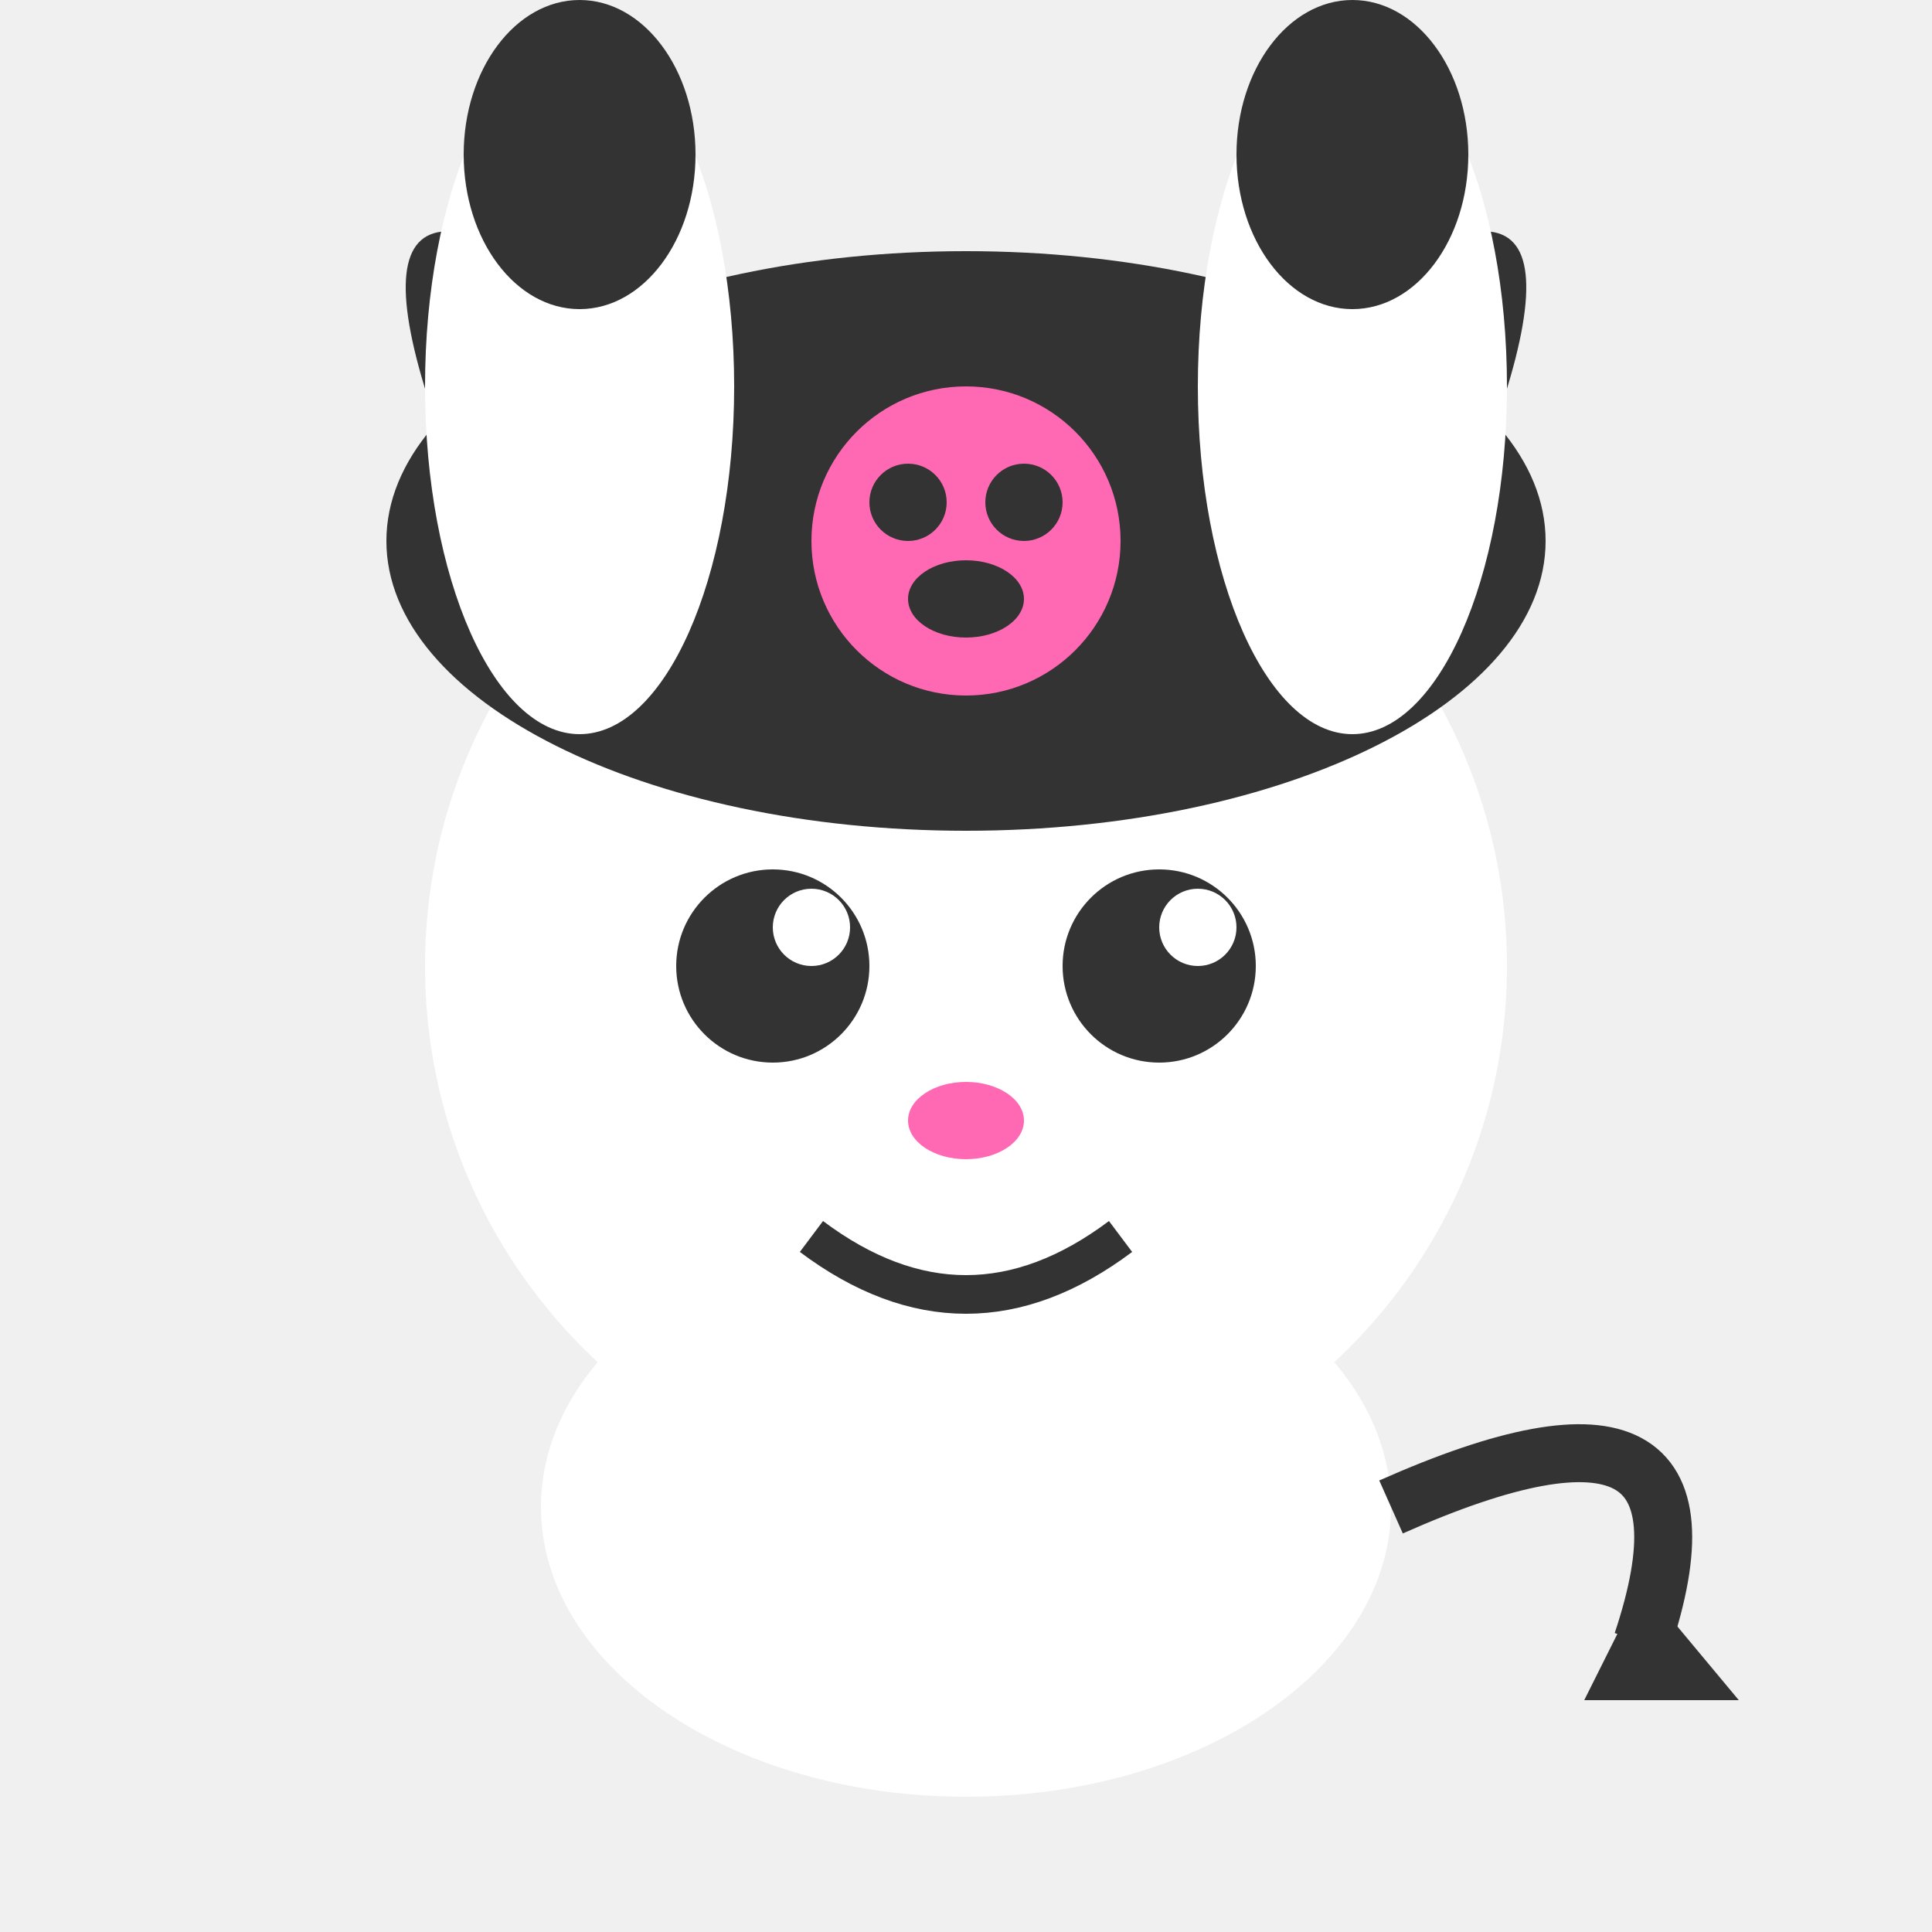
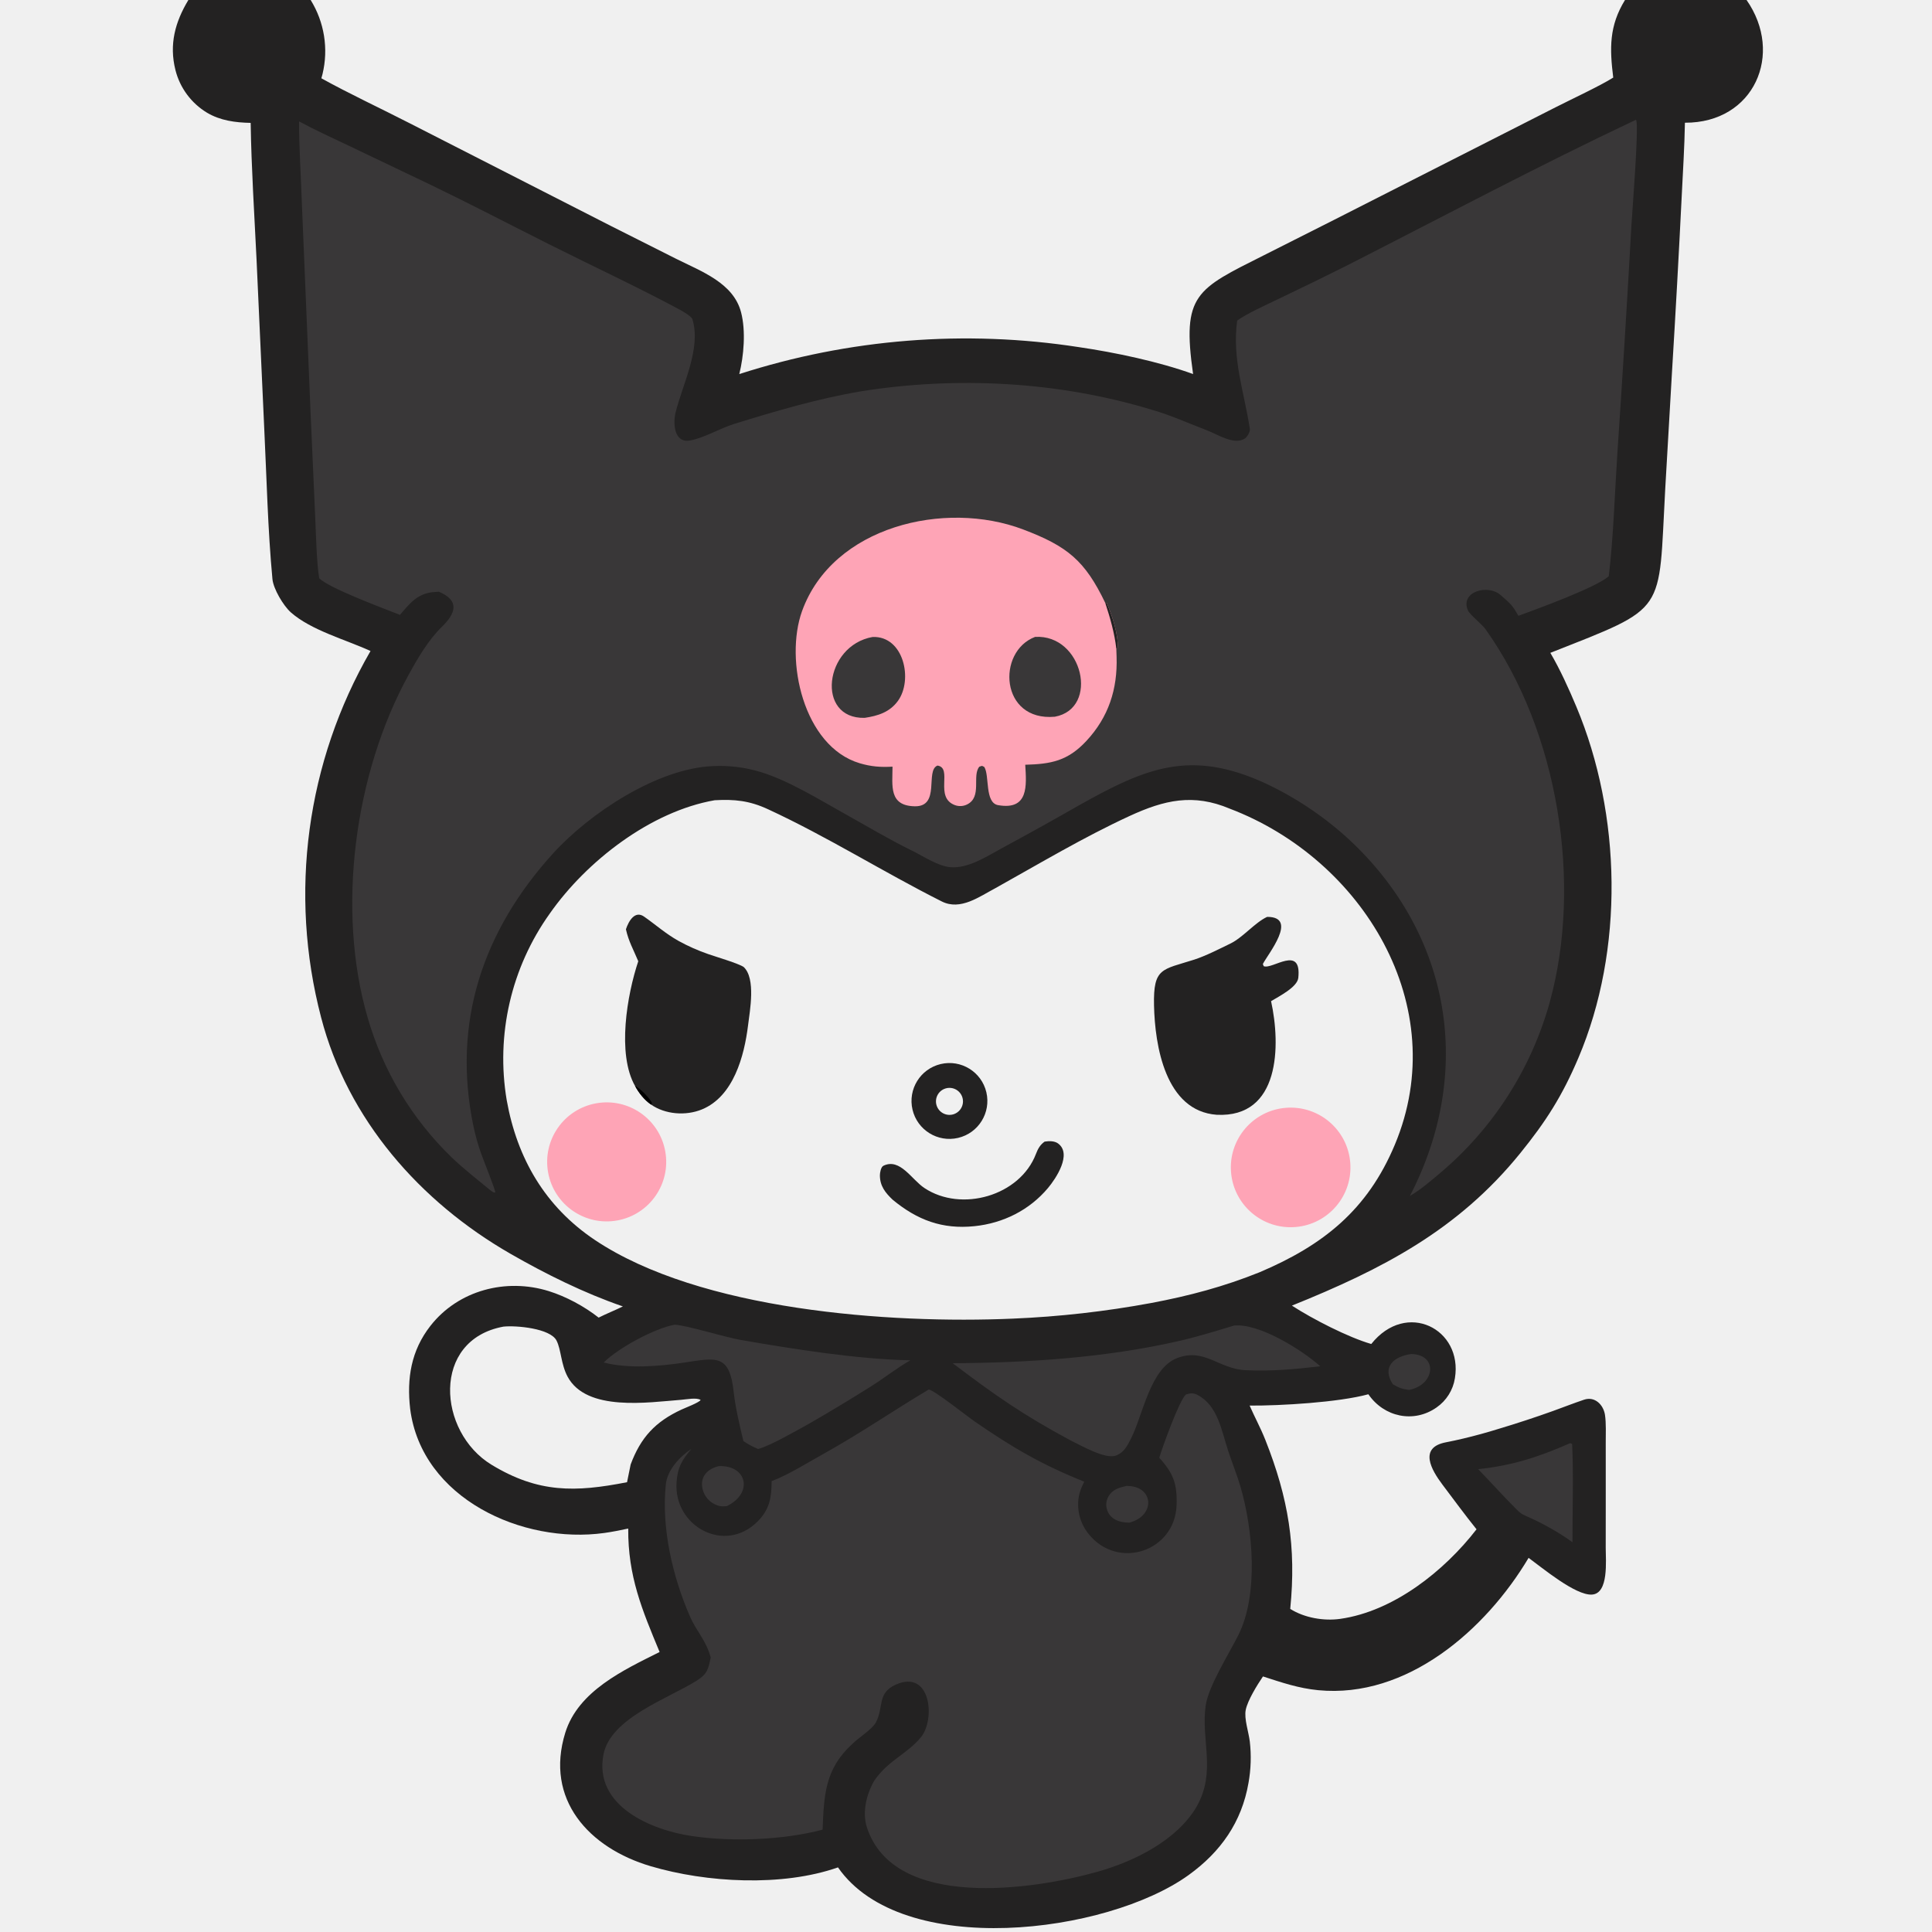
- <svg xmlns="http://www.w3.org/2000/svg" viewBox="0 0 100 100">
-   <ellipse cx="50" cy="78" rx="22" ry="15" fill="#FFFFFF" />
-   <circle cx="50" cy="50" r="28" fill="#FFFFFF" />
-   <ellipse cx="50" cy="28" rx="30" ry="15" fill="#333" />
-   <path d="M 25 28 Q 15 5 30 15" fill="#333" />
-   <path d="M 75 28 Q 85 5 70 15" fill="#333" />
-   <circle cx="50" cy="28" r="8" fill="#FF69B4" />
-   <circle cx="47" cy="26" r="2" fill="#333" />
-   <circle cx="53" cy="26" r="2" fill="#333" />
-   <ellipse cx="50" cy="31" rx="3" ry="2" fill="#333" />
-   <ellipse cx="30" cy="20" rx="8" ry="18" fill="#FFFFFF" />
-   <ellipse cx="30" cy="8" rx="6" ry="8" fill="#333" />
-   <ellipse cx="70" cy="20" rx="8" ry="18" fill="#FFFFFF" />
-   <ellipse cx="70" cy="8" rx="6" ry="8" fill="#333" />
-   <circle cx="40" cy="50" r="5" fill="#333" />
-   <circle cx="60" cy="50" r="5" fill="#333" />
-   <circle cx="42" cy="48" r="2" fill="#FFF" />
-   <circle cx="62" cy="48" r="2" fill="#FFF" />
-   <ellipse cx="50" cy="58" rx="3" ry="2" fill="#FF69B4" />
-   <path d="M 42 64 Q 50 70 58 64" fill="none" stroke="#333" stroke-width="2" />
-   <path d="M 72 78 Q 90 70 85 85" fill="none" stroke="#333" stroke-width="3" />
-   <polygon points="85,82 90,88 82,88" fill="#333" />
+ <svg xmlns="http://www.w3.org/2000/svg" version="1.1" style="display: block;" viewBox="0 0 2048 2048" width="1024" height="1024" preserveAspectRatio="none">
+   <path transform="translate(0,0)" fill="rgb(35,34,34)" d="M 199.68 0 L 329.306 0 C 343.825 23.428 348.355 51.694 341.884 78.486 C 341.502 80.136 341.148 81.363 340.658 82.981 C 368.917 98.733 404.473 115.355 434.159 130.591 L 647.354 239.409 L 716.717 274.332 C 743.74 287.852 777.551 299.941 785.607 331.201 C 790.711 351.005 788.485 377.132 783.672 396.541 C 899.801 359.09 1023.08 349.308 1143.66 367.976 C 1181.9 373.555 1228.32 383.356 1264.72 396.495 C 1252.68 312.043 1267.89 306.726 1339.79 270.581 L 1413.45 233.422 L 1648.73 113.857 C 1663.63 106.248 1697.35 90.46 1710.1 82.227 C 1706.24 51.209 1705.67 27.485 1722.57 0 L 1851.42 0 C 1891.35 57.113 1859.48 130.458 1786.09 130.088 C 1785.64 155.901 1783.97 181.729 1782.71 207.497 C 1779.62 270.105 1776.15 332.694 1772.33 395.262 L 1765.21 518.272 C 1757.76 652.298 1768.89 642.4 1643.42 692.049 C 1653.76 709.596 1663.16 730.429 1671 749.134 C 1718.93 863.398 1721.84 1006.91 1673.14 1121.47 C 1655.99 1161.82 1638.79 1188.79 1611.41 1222.59 C 1545.31 1304.18 1464.94 1345.51 1369.48 1384.01 C 1391.33 1398.19 1428.99 1417.58 1453.6 1424.69 C 1490.78 1378.01 1550.86 1408.68 1542.26 1460.99 C 1540.28 1473.57 1533.22 1484.78 1522.74 1492.02 C 1498.61 1508.9 1467.17 1502.2 1450.52 1477.97 C 1419.03 1486.58 1357.36 1490.2 1324.66 1489.98 C 1330.14 1502.5 1336.21 1513.46 1341.33 1526.39 C 1365.83 1588.24 1374.27 1639.92 1367.7 1705.51 C 1382.73 1714.98 1403.27 1718.53 1420.7 1716.06 C 1477.36 1708.04 1531.08 1665.24 1565.18 1621.12 C 1552.66 1605.48 1541.15 1589.85 1528.9 1573.55 C 1517.43 1558.26 1503.42 1534.38 1532.96 1528.86 C 1538.61 1527.81 1545.24 1526.29 1550.99 1524.96 C 1563.73 1521.94 1576.37 1518.47 1588.88 1514.56 C 1608.16 1508.79 1627.29 1502.5 1646.24 1495.71 C 1657.27 1491.74 1668.39 1487.35 1679.2 1483.73 C 1690.66 1479.88 1699.69 1489.17 1701.33 1499.75 C 1702.69 1508.5 1702.14 1520.63 1702.15 1529.55 L 1702.17 1583.03 L 1702.13 1640.73 C 1702.12 1654.1 1705.55 1689.29 1687.48 1690.33 C 1670.02 1691.34 1635.04 1662.06 1620.37 1651.4 C 1574.69 1728.11 1491.29 1800.69 1397.46 1791.68 C 1376.6 1789.68 1358.55 1783.49 1338.8 1777.1 C 1332.71 1786.09 1322.6 1802.34 1320.54 1812.52 C 1318.64 1821.91 1323.62 1835.91 1324.85 1846.13 C 1326.53 1860.73 1326.06 1875.49 1323.46 1889.94 C 1316.31 1931.39 1294.01 1963.14 1259.93 1987.67 C 1173.15 2050.14 956.193 2077.3 888.293 1979.51 C 829.123 2000.24 749.031 1995.79 689.757 1978.26 C 624.274 1958.9 577.321 1907.5 599.207 1836.79 C 612.895 1792.57 660.964 1770.31 699.216 1751.2 C 680.59 1706.35 665.615 1671.06 665.943 1620.33 C 657.537 1622.11 649.238 1623.81 640.641 1625.01 C 553.862 1637.09 447.037 1588.54 434.814 1493.59 C 431.045 1461.18 435.808 1431.65 456.227 1405.51 C 485.856 1367.59 536.552 1354.53 581.806 1368.66 C 600.047 1374.35 619.548 1384.87 634.594 1396.73 C 642.783 1392.55 651.74 1389.1 660.285 1384.86 C 619.333 1370.77 578.562 1350.58 540.987 1328.98 C 445.372 1274.01 368.556 1186.85 340.382 1078.48 C 306.001 947.169 324.827 807.596 392.771 690.088 C 366.428 678.011 329.769 668.151 308.238 649.09 C 300.333 642.006 289.766 624.246 288.79 613.8 C 283.871 561.172 282.656 506.831 280.101 454.042 L 271.942 274.971 C 269.638 227.733 266.444 177.301 265.716 130.262 C 249.509 129.934 233.589 127.88 219.419 119.455 C 202.739 109.393 190.717 93.142 185.972 74.249 C 179.131 47.003 185.65 23.291 199.68 0 z M 1335.26 1348.62 C 1402.57 1320.06 1449.59 1282.69 1478.59 1213.41 C 1540.2 1066.3 1444.15 910.665 1303.65 857.243 C 1264.96 840.887 1234.31 847.971 1197.34 865.02 C 1148.75 887.429 1101.9 915.415 1055.12 941.518 C 1038.22 950.396 1018.18 965.557 998.352 955.588 C 936.243 924.368 877.149 886.952 813.974 857.752 C 794.419 848.713 778.622 847.117 757.61 848.285 C 689.865 860.072 621.761 912.771 582.822 968.36 C 541.894 1025.63 525.456 1096.84 537.139 1166.26 C 548.166 1228.07 578.05 1279.27 630.581 1314.42 C 742.37 1389.21 942.999 1403.46 1073.77 1397.8 C 1122.96 1395.74 1171.95 1390.2 1220.36 1381.23 C 1260.58 1373.65 1297.2 1363.94 1335.26 1348.62 z M 668.516 1552.4 C 679.132 1523.85 694.614 1507.03 722.542 1494.15 C 726.677 1492.24 740.874 1486.88 742.708 1484.05 C 738.684 1481.19 727.631 1483.43 721.997 1483.86 C 687.274 1486.51 621.645 1496.76 601.639 1459.24 C 594.572 1445.98 594.871 1430.66 589.946 1421.06 C 583.257 1408.02 547.027 1404.85 533.67 1406.28 C 456.964 1420.38 463.791 1517.97 521.129 1552.74 C 570.778 1582.85 609.939 1581.94 664.696 1571.2 C 665.937 1564.93 667.21 1558.66 668.516 1552.4 z" />
+   <path transform="translate(0,0)" fill="rgb(57,55,56)" d="M 1733.99 127.046 L 1734.56 127.593 C 1737.23 136.95 1730.21 224.255 1729.35 239.345 C 1724.85 320.149 1719.86 400.926 1714.4 481.67 C 1711.8 521.573 1710.14 572.149 1705.34 610.876 C 1691.65 622.919 1629.8 645.35 1609.6 652.787 C 1602.94 641.223 1602.17 640.875 1590.94 630.972 C 1576.86 618.546 1547.43 627.498 1556.09 647.119 C 1558.03 651.516 1570.84 661.573 1574.64 666.895 C 1652.55 776.018 1677.18 937.123 1642.94 1061.85 C 1623.33 1132.93 1582.62 1196.39 1526.17 1243.83 C 1516.38 1252.04 1505.62 1261.41 1494.59 1267.67 C 1562.66 1136.2 1538.57 990.724 1429.85 889.69 C 1403.55 865.576 1373.74 845.587 1341.45 830.406 C 1261.73 793.761 1214.4 814.08 1143.85 853.642 C 1116.74 869.153 1089.44 884.327 1061.96 899.162 C 1045.76 908.014 1026.01 920.971 1007.16 919.235 C 994.15 918.036 978.586 907.501 966.883 901.778 C 942.89 890.046 920.095 876.354 896.84 863.421 C 869.158 848.026 836.529 827.648 806.429 818.411 C 789.996 813.378 772.812 811.244 755.646 812.106 C 696.926 814.523 625.183 861.812 586.187 904.772 C 511.814 986.704 479.071 1083.76 501.808 1193.52 C 503.92 1203.64 506.724 1213.61 510.201 1223.34 C 512.275 1229.27 524.897 1260.53 525.037 1264 C 522.761 1264.45 522.265 1263.33 519.582 1261.55 C 505.489 1249.83 491.99 1239.54 478.701 1226.8 C 436.636 1186.07 405.967 1135.03 389.744 1078.77 C 356.35 964.368 375.752 819.826 432.973 715.678 C 442.679 697.954 453.978 678.411 468.602 664.237 C 482.897 650.382 487.73 636.629 465.237 627.268 C 463.341 627.357 461.447 627.481 459.556 627.637 C 442.557 629.085 434.184 639.79 423.971 651.8 C 405.336 644.393 350.002 624 338.396 613.063 C 335.671 597.58 334.941 565.687 334.174 549.065 L 329.187 436.752 L 319.935 214.189 C 319.037 187.019 316.914 155.434 317.041 128.688 C 333.787 137.777 351.761 145.898 368.996 154.125 L 457.616 196.444 C 499.871 216.859 539.954 237.785 581.796 258.821 C 627.967 282.033 675.461 303.994 721.047 328.525 C 724.055 330.144 732.836 335.391 733.887 338.112 C 743.601 369.072 723.729 406.82 716.159 437.211 C 713.362 448.44 714.331 469.665 731.028 466.983 C 745.871 464.599 762.863 454.13 778.21 449.384 C 822.293 435.75 866.615 422.673 912.194 414.894 C 1014.14 398.579 1122.11 404.346 1221.04 434.377 C 1241.55 440.27 1259.98 448.789 1279.94 456.383 C 1290.75 460.499 1308.33 472.231 1319.64 464.839 C 1321.89 463.371 1325.34 457.672 1324.95 455.039 C 1318.96 415.48 1305.92 381.037 1311.45 339.833 C 1321.61 332.405 1343.02 322.796 1355.18 316.915 C 1379.5 305.34 1403.69 293.526 1427.77 281.475 C 1530 229.379 1630 176.165 1733.99 127.046 z" />
+   <path transform="translate(0,0)" fill="rgb(254,164,182)" d="M 946.105 812.686 C 933.633 813.421 923.365 812.66 911.278 809.05 C 851.628 791.232 831.477 699.576 850.246 647.693 C 882.743 557.859 1001.56 529.744 1084.58 561.244 C 1131.5 579.043 1150.05 594.16 1171.63 639.132 L 1173.11 639.078 C 1178.9 652.017 1185.8 673.031 1184.69 687.107 L 1183.33 687.685 L 1183.63 696.313 C 1184.73 730.413 1175.17 760.166 1151.51 785.528 C 1131.75 806.712 1114.11 809.917 1086.8 810.665 C 1088.18 832.807 1090.52 859.109 1058.07 853.498 C 1043.62 851.001 1049.16 822.006 1043.38 813.011 C 1040.18 811.452 1041.85 811.659 1038.16 812.72 C 1030.1 822.218 1041.41 844.859 1025.08 852.793 C 1021.12 854.745 1016.53 855.004 1012.37 853.511 C 989.959 845.31 1010.42 814.072 993.781 811.529 C 980.445 816.727 997.319 855.22 969.663 854.697 C 941.966 854.172 946.054 832.808 946.105 812.686 z" />
+   <path transform="translate(0,0)" fill="rgb(35,34,34)" d="M 1171.63 639.132 L 1173.11 639.078 C 1178.9 652.017 1185.8 673.031 1184.69 687.107 L 1183.33 687.685 C 1181.48 671.09 1176.79 654.942 1171.63 639.132 z" />
+   <path transform="translate(0,0)" fill="rgb(57,55,56)" d="M 925.015 675.219 C 958.027 673.969 968.093 720.643 951.825 743.009 C 943.101 755.003 930.556 758.877 916.571 760.956 C 864.587 762.242 873.505 684.322 925.015 675.219 z" />
+   <path transform="translate(0,0)" fill="rgb(57,55,56)" d="M 1097.26 675.138 C 1147.86 672.154 1165.75 750.959 1118.23 759.755 C 1060.07 764.981 1056.21 690.581 1097.26 675.138 z" />
+   <path transform="translate(0,0)" fill="rgb(35,34,34)" d="M 1343.22 971.927 C 1376.8 971.855 1343.77 1011.63 1338.67 1021.92 L 1339.57 1024.18 C 1348.64 1028.11 1379.9 1001.03 1376.26 1036.54 C 1375.25 1046.39 1355.91 1056.11 1347.39 1061.27 C 1357.64 1107.98 1357.12 1185.05 1289.76 1181.71 C 1235.3 1177.74 1224.22 1108.35 1223.31 1065.67 C 1222.44 1025.6 1231.86 1028.12 1265.74 1017.31 C 1277.73 1013.48 1292.48 1005.94 1304.06 1000.32 C 1317.76 993.688 1330.09 978.015 1343.22 971.927 z" />
+   <path transform="translate(0,0)" fill="rgb(35,34,34)" d="M 663.511 985.071 C 666.439 976.171 673.125 964.908 682.716 971.617 C 695.178 980.335 705.532 989.71 719.301 997.42 C 729.377 1002.97 739.909 1007.64 750.782 1011.39 C 758.86 1014.22 783.244 1021.4 788.378 1025.1 C 801.348 1037.34 794.875 1071.36 792.997 1086.69 C 788.976 1119.49 777.533 1162.33 743.999 1176.06 C 727.003 1183.02 705.169 1181.42 690.033 1170.84 C 683.066 1165.96 677.319 1158.8 673.3 1151.38 C 653.753 1117.42 664.776 1054.21 676.589 1018.96 C 671.553 1006.78 666.309 997.906 663.511 985.071 z" />
+   <path transform="translate(0,0)" fill="rgb(0,0,0)" d="M 673.3 1151.38 C 677.658 1152.61 690.681 1165.92 691.158 1169.84 L 690.033 1170.84 C 683.066 1165.96 677.319 1158.8 673.3 1151.38 z" />
+   <path transform="translate(0,0)" fill="rgb(254,164,182)" d="M 1363.13 1174.32 C 1397.95 1171.57 1428.45 1197.49 1431.32 1232.31 C 1434.19 1267.12 1408.36 1297.69 1373.56 1300.68 C 1338.6 1303.68 1307.85 1277.71 1304.96 1242.73 C 1302.08 1207.76 1328.15 1177.1 1363.13 1174.32 z" />
+   <path transform="translate(0,0)" fill="rgb(254,164,182)" d="M 632.04 1169.54 C 666.281 1163.44 699.003 1186.2 705.192 1220.42 C 711.381 1254.65 688.702 1287.43 654.492 1293.7 C 620.159 1300 587.236 1277.23 581.025 1242.88 C 574.814 1208.53 597.675 1175.66 632.04 1169.54 z" />
+   <path transform="translate(0,0)" fill="rgb(35,34,34)" d="M 1107.37 1210.15 C 1112 1209.44 1117.84 1209.3 1121.68 1212.18 C 1136.67 1223.39 1119.25 1249.4 1110.96 1259.29 C 1091.15 1282.91 1063.29 1296.68 1032.95 1299.8 C 998.874 1303.31 972.356 1293.3 946.311 1271.81 C 938.448 1264.36 932.74 1257.19 932.731 1245.87 C 932.729 1243.13 933.757 1237.09 936.465 1235.74 C 954.172 1227.23 966.297 1250.44 980.025 1259.42 C 1019.06 1285.33 1081.22 1267.78 1098.19 1223.13 C 1100.23 1217.74 1102.63 1213.48 1107.37 1210.15 z" />
+   <path transform="translate(0,0)" fill="rgb(35,34,34)" d="M 997.146 1127.95 C 1018.78 1122.81 1040.48 1136.21 1045.58 1157.85 C 1050.68 1179.49 1037.24 1201.17 1015.59 1206.22 C 993.995 1211.27 972.395 1197.88 967.309 1176.29 C 962.223 1154.71 975.572 1133.08 997.146 1127.95 z M 1011.49 1180.92 C 1016.39 1179.09 1019.9 1174.74 1020.66 1169.57 C 1021.41 1164.4 1019.29 1159.23 1015.12 1156.08 C 1010.95 1152.93 1005.39 1152.3 1000.62 1154.44 C 993.572 1157.61 990.306 1165.79 993.241 1172.94 C 996.176 1180.09 1004.25 1183.62 1011.49 1180.92 z" />
+   <path transform="translate(0,0)" fill="rgb(57,55,56)" d="M 984.535 1472.92 C 990.97 1474.06 1023.83 1500.32 1033.25 1506.85 C 1073.17 1534.47 1104.53 1552.71 1149.34 1570.65 C 1146.47 1576.51 1144.35 1581.18 1143.37 1587.73 C 1141.4 1601.38 1145.21 1615.23 1153.88 1625.96 C 1184.95 1664.82 1245.45 1644.61 1247.22 1595.66 C 1248.03 1573.29 1243.98 1561.92 1228.87 1545.26 C 1232.22 1534.17 1249.97 1484.46 1257.16 1478.19 C 1261.83 1476.73 1265.05 1476.33 1269.68 1478.82 C 1291.12 1490.31 1294.93 1516.82 1301.84 1537.75 C 1305.97 1550.26 1311.21 1563.28 1314.83 1575.54 C 1328.19 1620.89 1334.33 1689.85 1312.84 1732.98 C 1302.71 1753.31 1281.05 1787.28 1278.09 1807.97 C 1272.82 1844.75 1289.59 1877.55 1268.55 1915.01 C 1247.72 1950.54 1203.29 1972.86 1163.41 1984.12 C 1094.95 2003.45 948.002 2025.07 919.052 1937.39 C 913.768 1921.39 918.307 1902.49 926.567 1887.84 C 941.702 1865.74 961.156 1859.76 976.15 1841.62 C 991.858 1822.62 986.744 1769.09 949.565 1785.78 C 929.428 1794.83 937.206 1809.56 928.332 1826.09 C 924.068 1833.6 909.491 1842.41 903.169 1848.96 C 874.291 1875.45 873.462 1903.48 871.993 1939.52 C 830.716 1950.48 776.11 1952.62 733.281 1946.28 C 690.416 1939.94 629.028 1914.44 639.751 1859.66 C 647.312 1821.02 708.772 1800.36 738.597 1781.53 C 749.723 1774.51 750.805 1769.46 753.385 1757.05 C 748.418 1738.52 738.369 1729.56 731.365 1713.47 C 712.907 1671.05 700.988 1619.81 705.809 1573.49 C 707.414 1558.08 720.53 1544.13 732.936 1535.86 C 722.885 1547.76 718.29 1555.33 717.18 1571.18 C 713.904 1618 768.43 1647.88 803.224 1612.68 C 815.993 1599.76 817.852 1587.28 817.965 1570.04 C 834.967 1563.82 857.509 1549.7 873.421 1540.87 C 911.136 1519.95 947.775 1494.76 984.535 1472.92 z" />
+   <path transform="translate(0,0)" fill="rgb(57,55,56)" d="M 1308.25 1405.11 C 1334.74 1402.55 1380.21 1430.98 1399.51 1448.3 C 1372.36 1451.51 1348.04 1453.7 1320.4 1452.46 C 1291.88 1451.17 1276.79 1428.51 1247.86 1439.6 C 1219.23 1450.56 1211.67 1499.55 1199.08 1524.57 C 1195.19 1532.3 1191.57 1539.76 1182.9 1542.96 C 1171.58 1547.13 1145.87 1532.22 1134.83 1526.91 C 1084.41 1499.83 1054.8 1479.07 1009.9 1445.07 C 1089.73 1444.64 1172.35 1439.24 1250.26 1421.38 C 1269.63 1416.94 1289.2 1410.85 1308.25 1405.11 z" />
+   <path transform="translate(0,0)" fill="rgb(57,55,56)" d="M 715.033 1404.24 C 727.073 1404.59 768.271 1417.47 784.851 1420.34 C 841.218 1430.09 907.626 1440.74 965.028 1442 C 950.554 1450.17 937.366 1460.78 923.38 1469.56 C 901.551 1483.27 878.857 1497.05 856.484 1509.83 C 843.643 1516.83 816.287 1532.74 803.606 1535.99 C 796.859 1532.94 794.14 1531.81 788.037 1527.56 C 784.225 1512 779.4 1491.05 777.793 1475.94 C 773.439 1434.99 759.4 1439.27 725.407 1444.38 C 699.193 1448.33 665.929 1451.14 639.966 1444.3 C 655.749 1428.54 694.026 1408.13 715.033 1404.24 z" />
+   <path transform="translate(0,0)" fill="rgb(57,55,56)" d="M 1664.36 1529.85 C 1664.84 1529.91 1666 1530.41 1666.51 1530.6 C 1668.12 1561.33 1666.8 1603.11 1666.88 1634.85 C 1653.75 1625.27 1637.71 1616.16 1622.96 1609.41 C 1615.47 1605.97 1613.01 1605.66 1607.11 1599.53 C 1592.71 1585.14 1580.71 1571.62 1566.9 1557.37 C 1603.6 1553.5 1631.03 1544.41 1664.36 1529.85 z" />
+   <path transform="translate(0,0)" fill="rgb(57,55,56)" d="M 761.769 1554.18 C 791.443 1552.7 799.157 1582.45 770.518 1596.53 C 764.97 1597.22 761.338 1596.67 756.332 1593.85 C 750.726 1590.69 746.628 1585.42 744.965 1579.2 C 741.455 1565.97 749.415 1557.2 761.769 1554.18 z" />
+   <path transform="translate(0,0)" fill="rgb(57,55,56)" d="M 1194.05 1575.16 C 1223.13 1574.71 1225.52 1606.77 1197.05 1614.08 C 1186.72 1614.02 1176.16 1610.56 1173.25 1599.42 C 1172.05 1594.92 1172.72 1590.13 1175.1 1586.13 C 1179.49 1578.77 1186.23 1576.93 1194.05 1575.16 z" />
+   <path transform="translate(0,0)" fill="rgb(57,55,56)" d="M 1495.96 1435.31 C 1524.61 1435.87 1521.49 1468.06 1493.59 1473.39 C 1485.67 1472.17 1483.38 1471.41 1476.45 1467.36 C 1464.54 1448.97 1477.47 1437.87 1495.96 1435.31 z" />
</svg>
